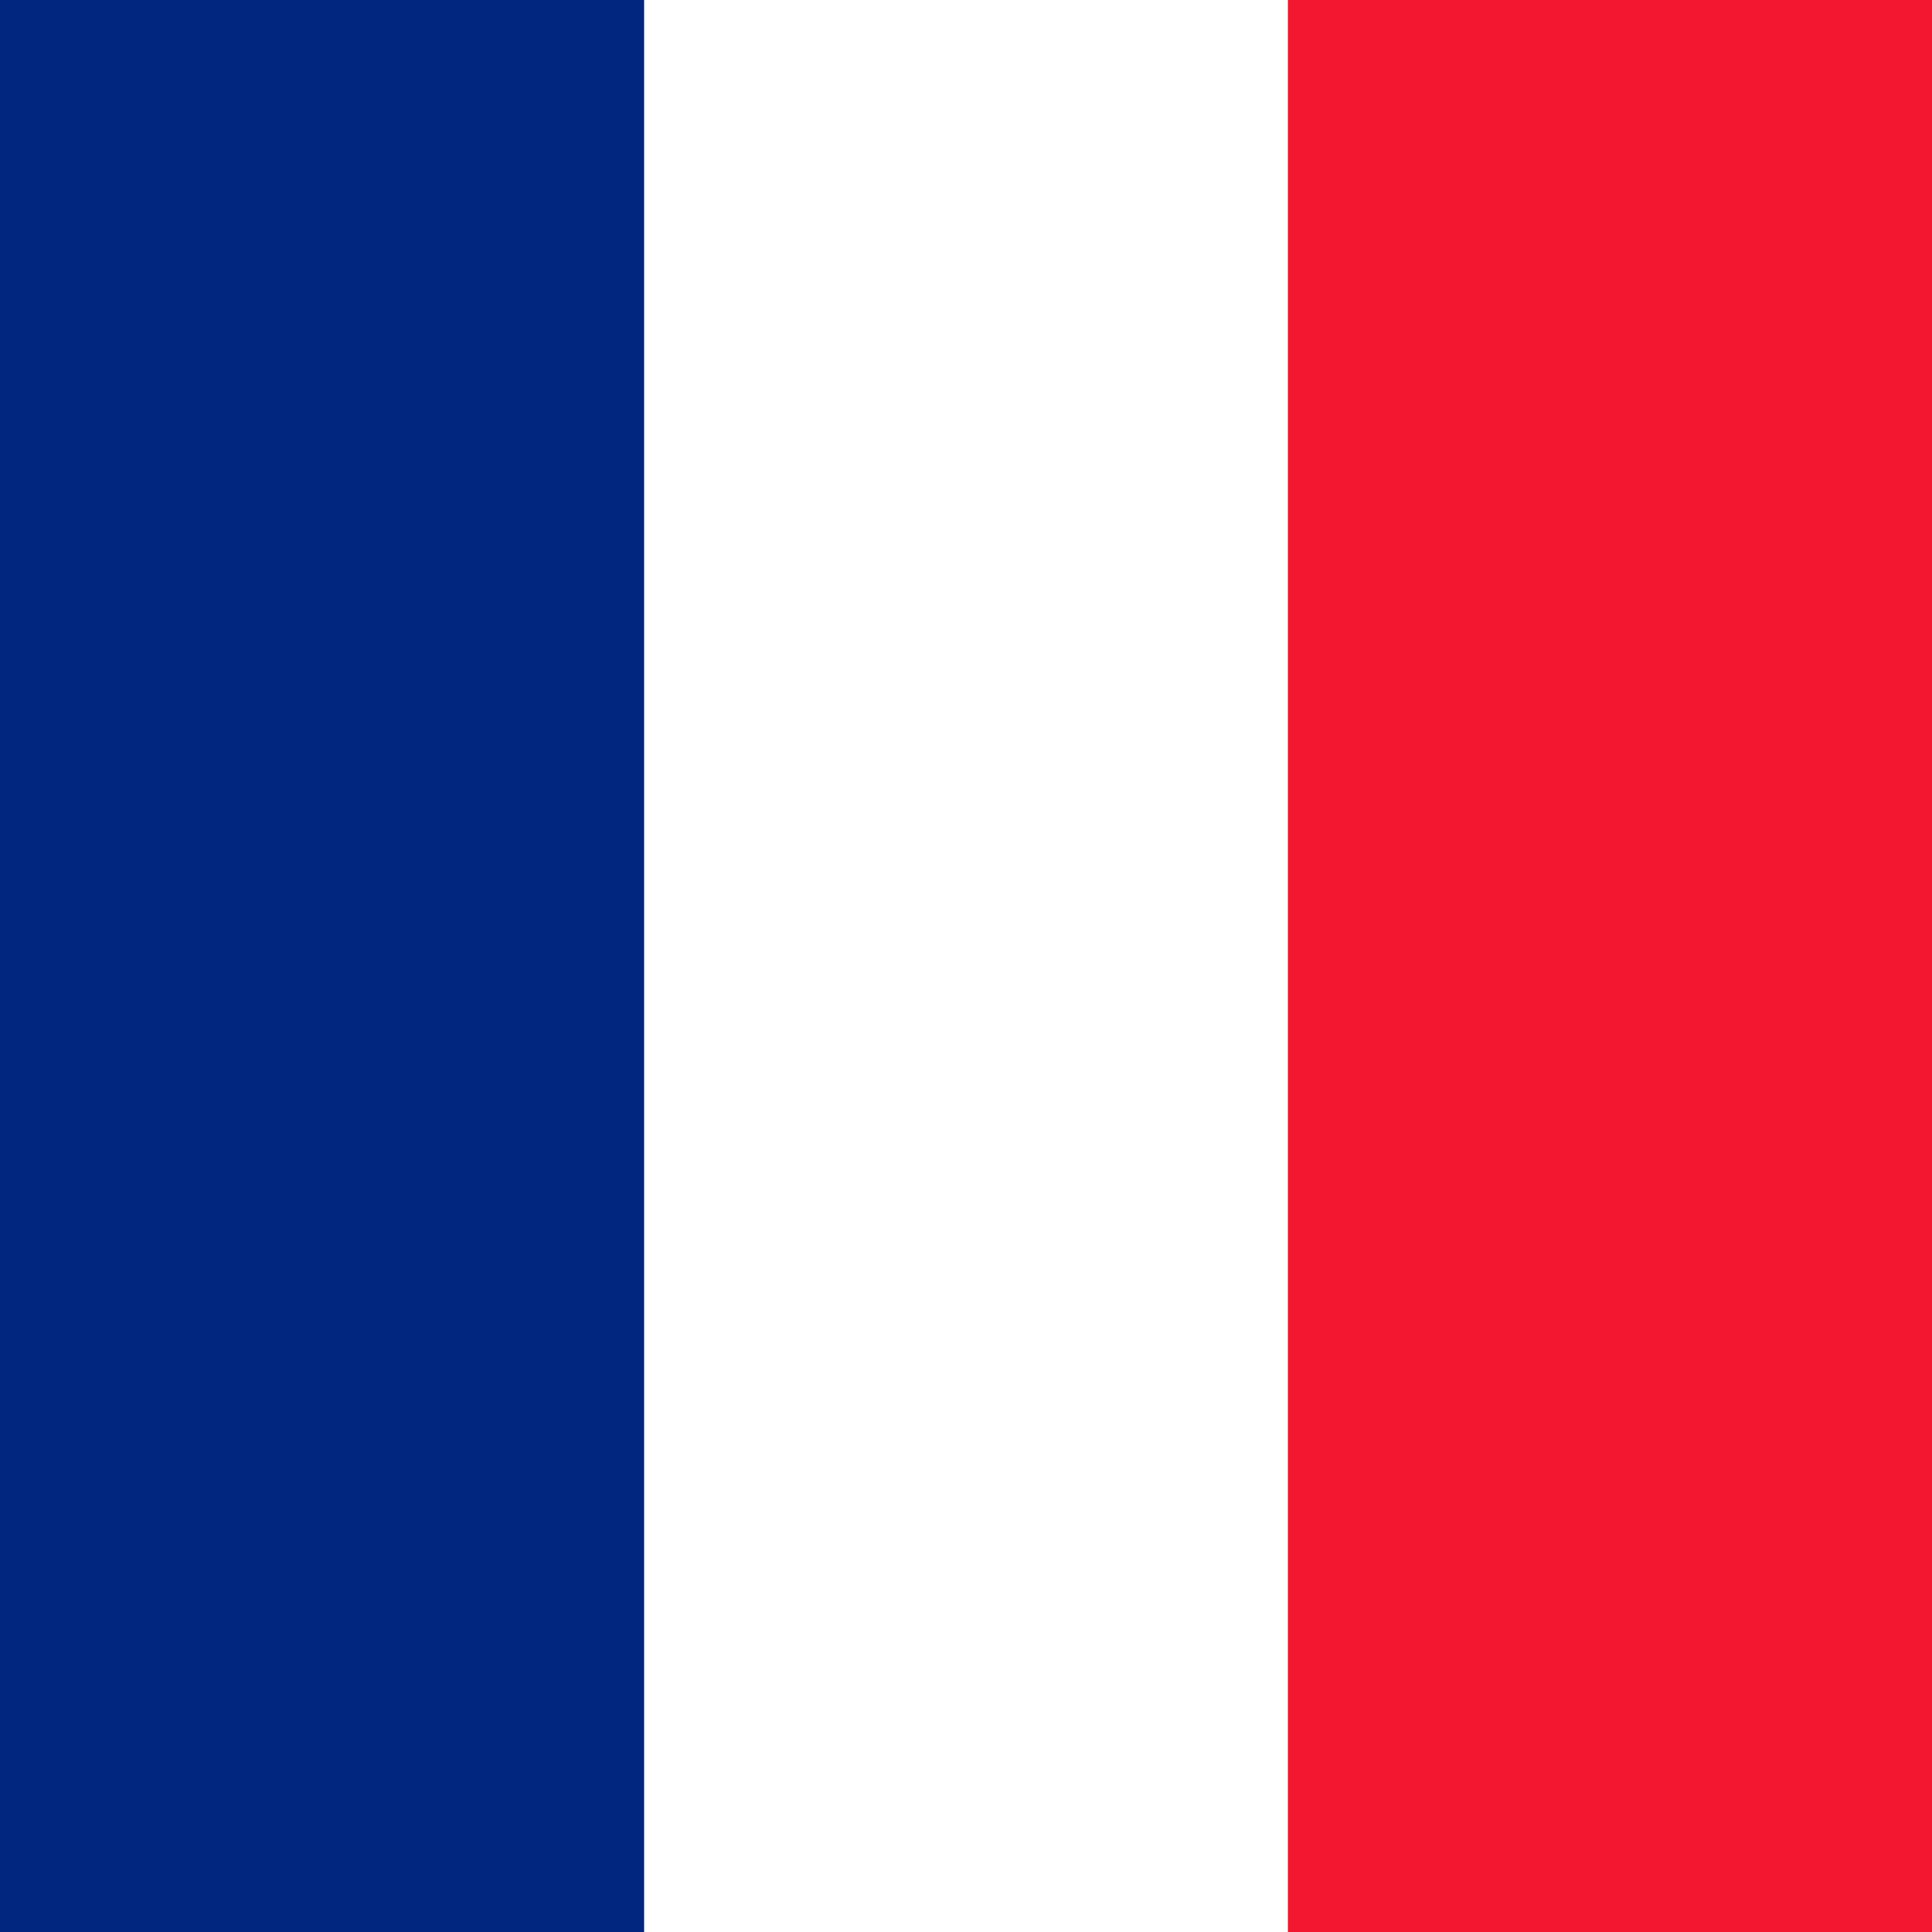
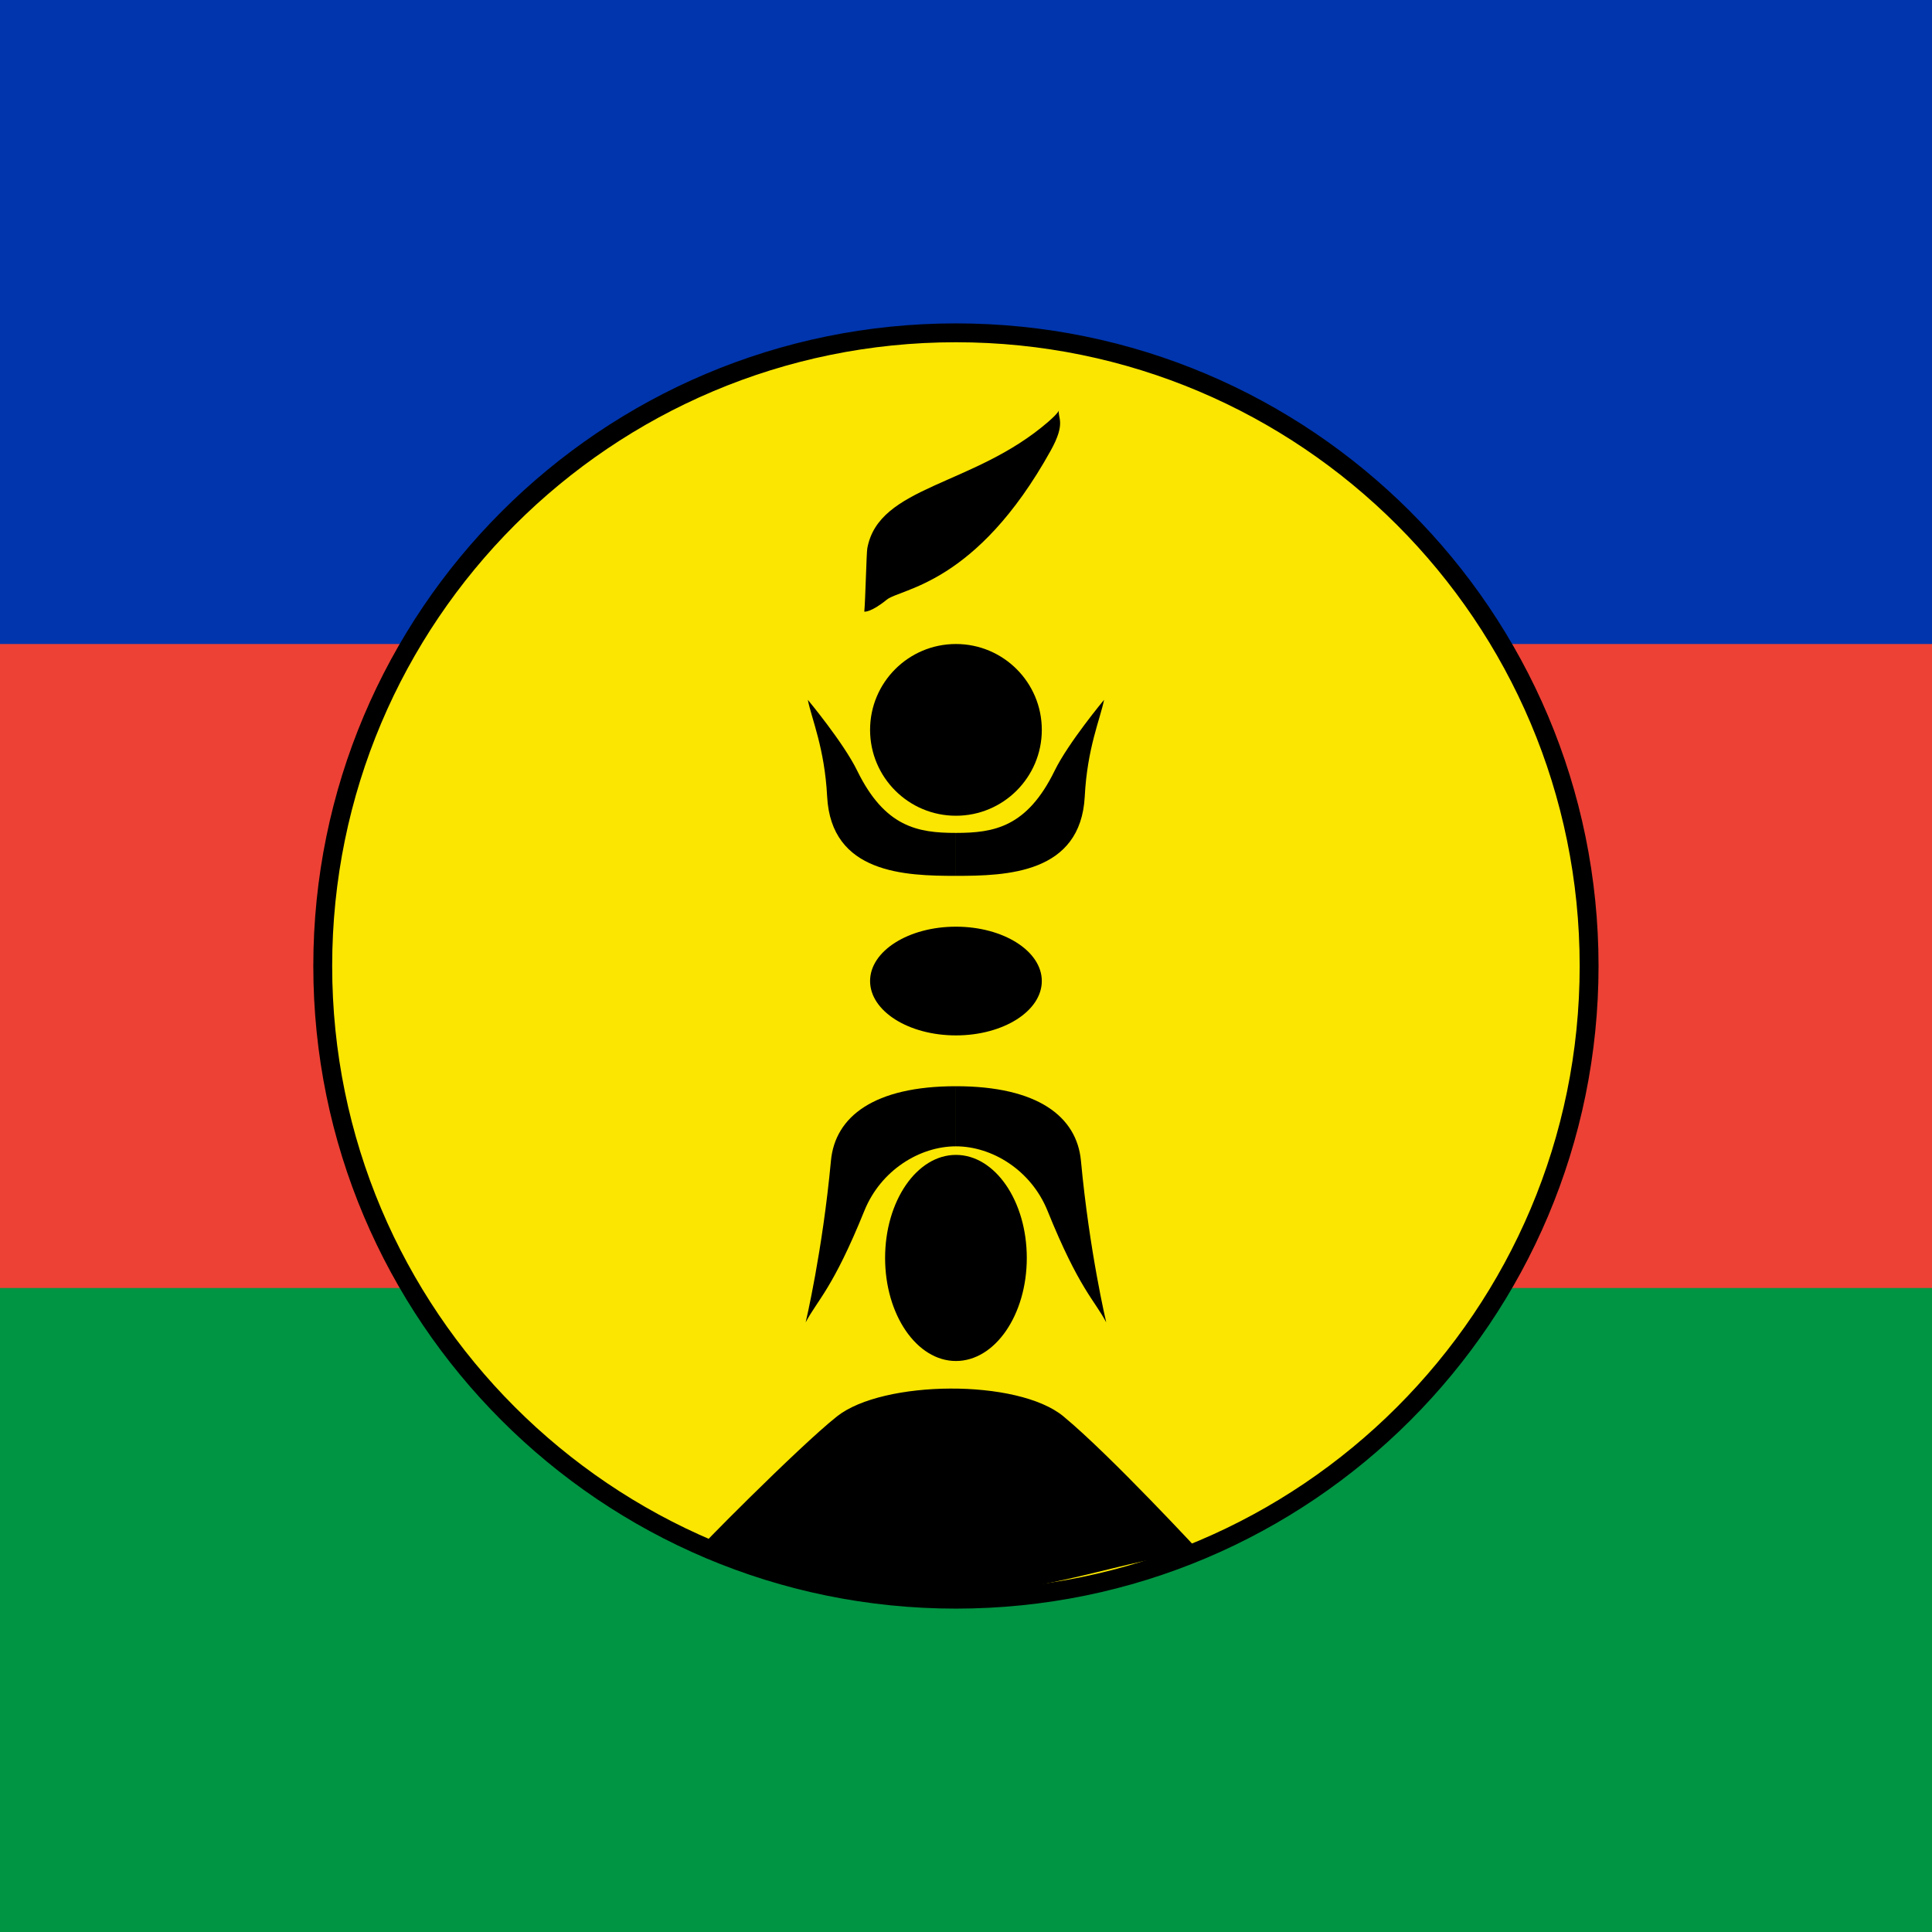
- <svg xmlns="http://www.w3.org/2000/svg" id="flag-icon-css-nc" width="512" height="512">
-   <g fill-rule="evenodd" stroke-width="1pt">
-     <path fill="#fff" d="M0 0h512v512H0z" />
-     <path fill="#00267f" d="M0 0h170.7v512H0z" />
-     <path fill="#f31830" d="M341.3 0H512v512H341.3z" />
+ <svg xmlns="http://www.w3.org/2000/svg" xmlns:xlink="http://www.w3.org/1999/xlink" version="1.1" preserveAspectRatio="xMidYMid meet" viewBox="0 0 512 512" width="512" height="512">
+   <defs>
+     <path d="M936 0C936 0 936 0 936 0C936 307.2 936 477.87 936 512C936 512 936 512 936 512C321.6 512 -19.73 512 -88 512C-88 512 -88 512 -88 512C-88 204.8 -88 34.13 -88 0C-88 0 -88 0 -88 0C526.4 0 867.73 0 936 0Z" id="boFFhaHuG" />
+     <path d="M936 0C936 0 936 0 936 0C936 204.8 936 318.58 936 341.33C936 341.33 936 341.33 936 341.33C321.6 341.33 -19.73 341.33 -88 341.33C-88 341.33 -88 341.33 -88 341.33C-88 136.53 -88 22.76 -88 0C-88 0 -88 0 -88 0C526.4 0 867.73 0 936 0Z" id="bhuWF2YzU" />
+     <path d="M936 0C936 0 936 0 936 0C936 102.4 936 159.29 936 170.67C936 170.67 936 170.67 936 170.67C321.6 170.67 -19.73 170.67 -88 170.67C-88 170.67 -88 170.67 -88 170.67C-88 68.27 -88 11.38 -88 0C-88 0 -88 0 -88 0C526.4 0 867.73 0 936 0Z" id="ctJA79Mvh" />
+     <path d="M253.33 88.2C160.66 88.2 85.53 163.33 85.53 256C85.53 348.67 160.66 423.8 253.33 423.8C346.01 423.8 421.13 348.67 421.13 256C421.13 163.33 346.01 88.2 253.33 88.2Z" id="b1IprKIeyb" />
+     <path d="M318.45 411.79C318.45 411.79 294.21 385.57 281.79 375.33C269.67 365.34 234.02 365.74 221.85 375.33C211.7 383.34 182.57 412.84 185.77 410.08C254.26 438.04 291.91 411.45 318.45 411.79Z" id="hffudyAFe" />
+     <path d="M272.11 333.37C272.11 348.45 263.7 360.68 253.33 360.68C242.97 360.68 234.56 348.45 234.56 333.37C234.56 318.29 242.97 306.06 253.33 306.06C263.7 306.06 272.11 318.29 272.11 333.37Z" id="d13aBNOIRP" />
+     <path d="M276.09 259.98C276.09 267.94 265.9 274.39 253.33 274.39C240.77 274.39 230.58 267.94 230.58 259.98C230.58 252.03 240.77 245.58 253.33 245.58C265.9 245.58 276.09 252.03 276.09 259.98Z" id="bBUCR4LI3" />
+     <path d="M276.09 193.42C276.09 205.99 265.9 216.18 253.33 216.18C240.77 216.18 230.58 205.99 230.58 193.42C230.58 180.85 240.77 170.67 253.33 170.67C265.9 170.67 276.09 180.85 276.09 193.42Z" id="a85aqPDU3U" />
+     <path d="M278.46 119.39C258.64 155.1 238.74 155.87 234.96 158.95C230.8 162.34 229.05 162.1 229.05 162.1C229.34 159.05 229.62 146.54 229.84 145.34C232.85 128.65 258.05 128.88 277.77 111.8C280.85 109.13 280.63 108.64 280.63 108.64C280.2 110.79 282.61 111.92 278.46 119.39Z" id="c1na4ledDM" />
+     <path d="M219.2 211.06C220.26 231.53 239.89 232.11 253.33 232.11C253.33 230.97 253.33 221.87 253.33 220.73C243.25 220.73 234.5 219.23 227.16 204.23C223.55 196.83 214.08 185.46 214.08 185.46C215.1 190.58 218.53 198.23 219.2 211.06Z" id="a1sDZCxKwy" />
+     <path d="M229.06 320.88C233.43 310.07 243.79 303.79 253.33 303.79C253.33 302.19 253.33 289.45 253.33 287.86C231.68 287.86 221.3 295.89 220.21 307.61C217.96 331.71 213.51 350.44 213.51 350.44C216.62 344.52 220.67 341.6 229.06 320.88Z" id="e2kfl68KTr" />
+     <path d="M287.47 211.06C286.4 231.53 266.78 232.11 253.33 232.11C253.33 230.97 253.33 221.87 253.33 220.73C263.41 220.73 272.17 219.23 279.5 204.23C283.12 196.83 292.59 185.46 292.59 185.46C291.56 190.58 288.13 198.23 287.47 211.06Z" id="d6pWL8xcx7" />
+     <path d="M277.61 320.88C273.24 310.07 262.88 303.79 253.33 303.79C253.33 302.19 253.33 289.45 253.33 287.86C274.98 287.86 285.36 295.89 286.46 307.61C288.71 331.71 293.16 350.44 293.16 350.44C290.05 344.52 285.99 341.6 277.61 320.88Z" id="b23rbONqy" />
+   </defs>
+   <g>
+     <g>
+       <g>
+         <use xlink:href="#boFFhaHuG" opacity="1" fill="#009543" fill-opacity="1" />
+         <g>
+           <use xlink:href="#boFFhaHuG" opacity="1" fill-opacity="0" stroke="#000000" stroke-width="1" stroke-opacity="0" />
+         </g>
+       </g>
+       <g>
+         <use xlink:href="#bhuWF2YzU" opacity="1" fill="#ed4135" fill-opacity="1" />
+         <g>
+           <use xlink:href="#bhuWF2YzU" opacity="1" fill-opacity="0" stroke="#000000" stroke-width="1" stroke-opacity="0" />
+         </g>
+       </g>
+       <g>
+         <use xlink:href="#ctJA79Mvh" opacity="1" fill="#0035ad" fill-opacity="1" />
+         <g>
+           <use xlink:href="#ctJA79Mvh" opacity="1" fill-opacity="0" stroke="#000000" stroke-width="1" stroke-opacity="0" />
+         </g>
+       </g>
+       <g>
+         <use xlink:href="#b1IprKIeyb" opacity="1" fill="#fae600" fill-opacity="1" />
+         <g>
+           <use xlink:href="#b1IprKIeyb" opacity="1" fill-opacity="0" stroke="#000000" stroke-width="5" stroke-opacity="1" />
+         </g>
+       </g>
+       <path />
+       <g>
+         <use xlink:href="#hffudyAFe" opacity="1" fill="#000000" fill-opacity="1" />
+         <g>
+           <use xlink:href="#hffudyAFe" opacity="1" fill-opacity="0" stroke="#000000" stroke-width="1" stroke-opacity="0" />
+         </g>
+       </g>
+       <g>
+         <use xlink:href="#d13aBNOIRP" opacity="1" fill="#000000" fill-opacity="1" />
+         <g>
+           <use xlink:href="#d13aBNOIRP" opacity="1" fill-opacity="0" stroke="#000000" stroke-width="1" stroke-opacity="0" />
+         </g>
+       </g>
+       <g>
+         <use xlink:href="#bBUCR4LI3" opacity="1" fill="#000000" fill-opacity="1" />
+         <g>
+           <use xlink:href="#bBUCR4LI3" opacity="1" fill-opacity="0" stroke="#000000" stroke-width="1" stroke-opacity="0" />
+         </g>
+       </g>
+       <g>
+         <use xlink:href="#a85aqPDU3U" opacity="1" fill="#000000" fill-opacity="1" />
+         <g>
+           <use xlink:href="#a85aqPDU3U" opacity="1" fill-opacity="0" stroke="#000000" stroke-width="1" stroke-opacity="0" />
+         </g>
+       </g>
+       <g>
+         <use xlink:href="#c1na4ledDM" opacity="1" fill="#000000" fill-opacity="1" />
+         <g>
+           <use xlink:href="#c1na4ledDM" opacity="1" fill-opacity="0" stroke="#000000" stroke-width="1" stroke-opacity="0" />
+         </g>
+       </g>
+       <g>
+         <use xlink:href="#a1sDZCxKwy" opacity="1" fill="#000000" fill-opacity="1" />
+         <g>
+           <use xlink:href="#a1sDZCxKwy" opacity="1" fill-opacity="0" stroke="#000000" stroke-width="1" stroke-opacity="0" />
+         </g>
+       </g>
+       <g>
+         <use xlink:href="#e2kfl68KTr" opacity="1" fill="#000000" fill-opacity="1" />
+         <g>
+           <use xlink:href="#e2kfl68KTr" opacity="1" fill-opacity="0" stroke="#000000" stroke-width="1" stroke-opacity="0" />
+         </g>
+       </g>
+       <g>
+         <use xlink:href="#d6pWL8xcx7" opacity="1" fill="#000000" fill-opacity="1" />
+         <g>
+           <use xlink:href="#d6pWL8xcx7" opacity="1" fill-opacity="0" stroke="#000000" stroke-width="1" stroke-opacity="0" />
+         </g>
+       </g>
+       <g>
+         <use xlink:href="#b23rbONqy" opacity="1" fill="#000000" fill-opacity="1" />
+         <g>
+           <use xlink:href="#b23rbONqy" opacity="1" fill-opacity="0" stroke="#000000" stroke-width="1" stroke-opacity="0" />
+         </g>
+       </g>
+     </g>
  </g>
</svg>
